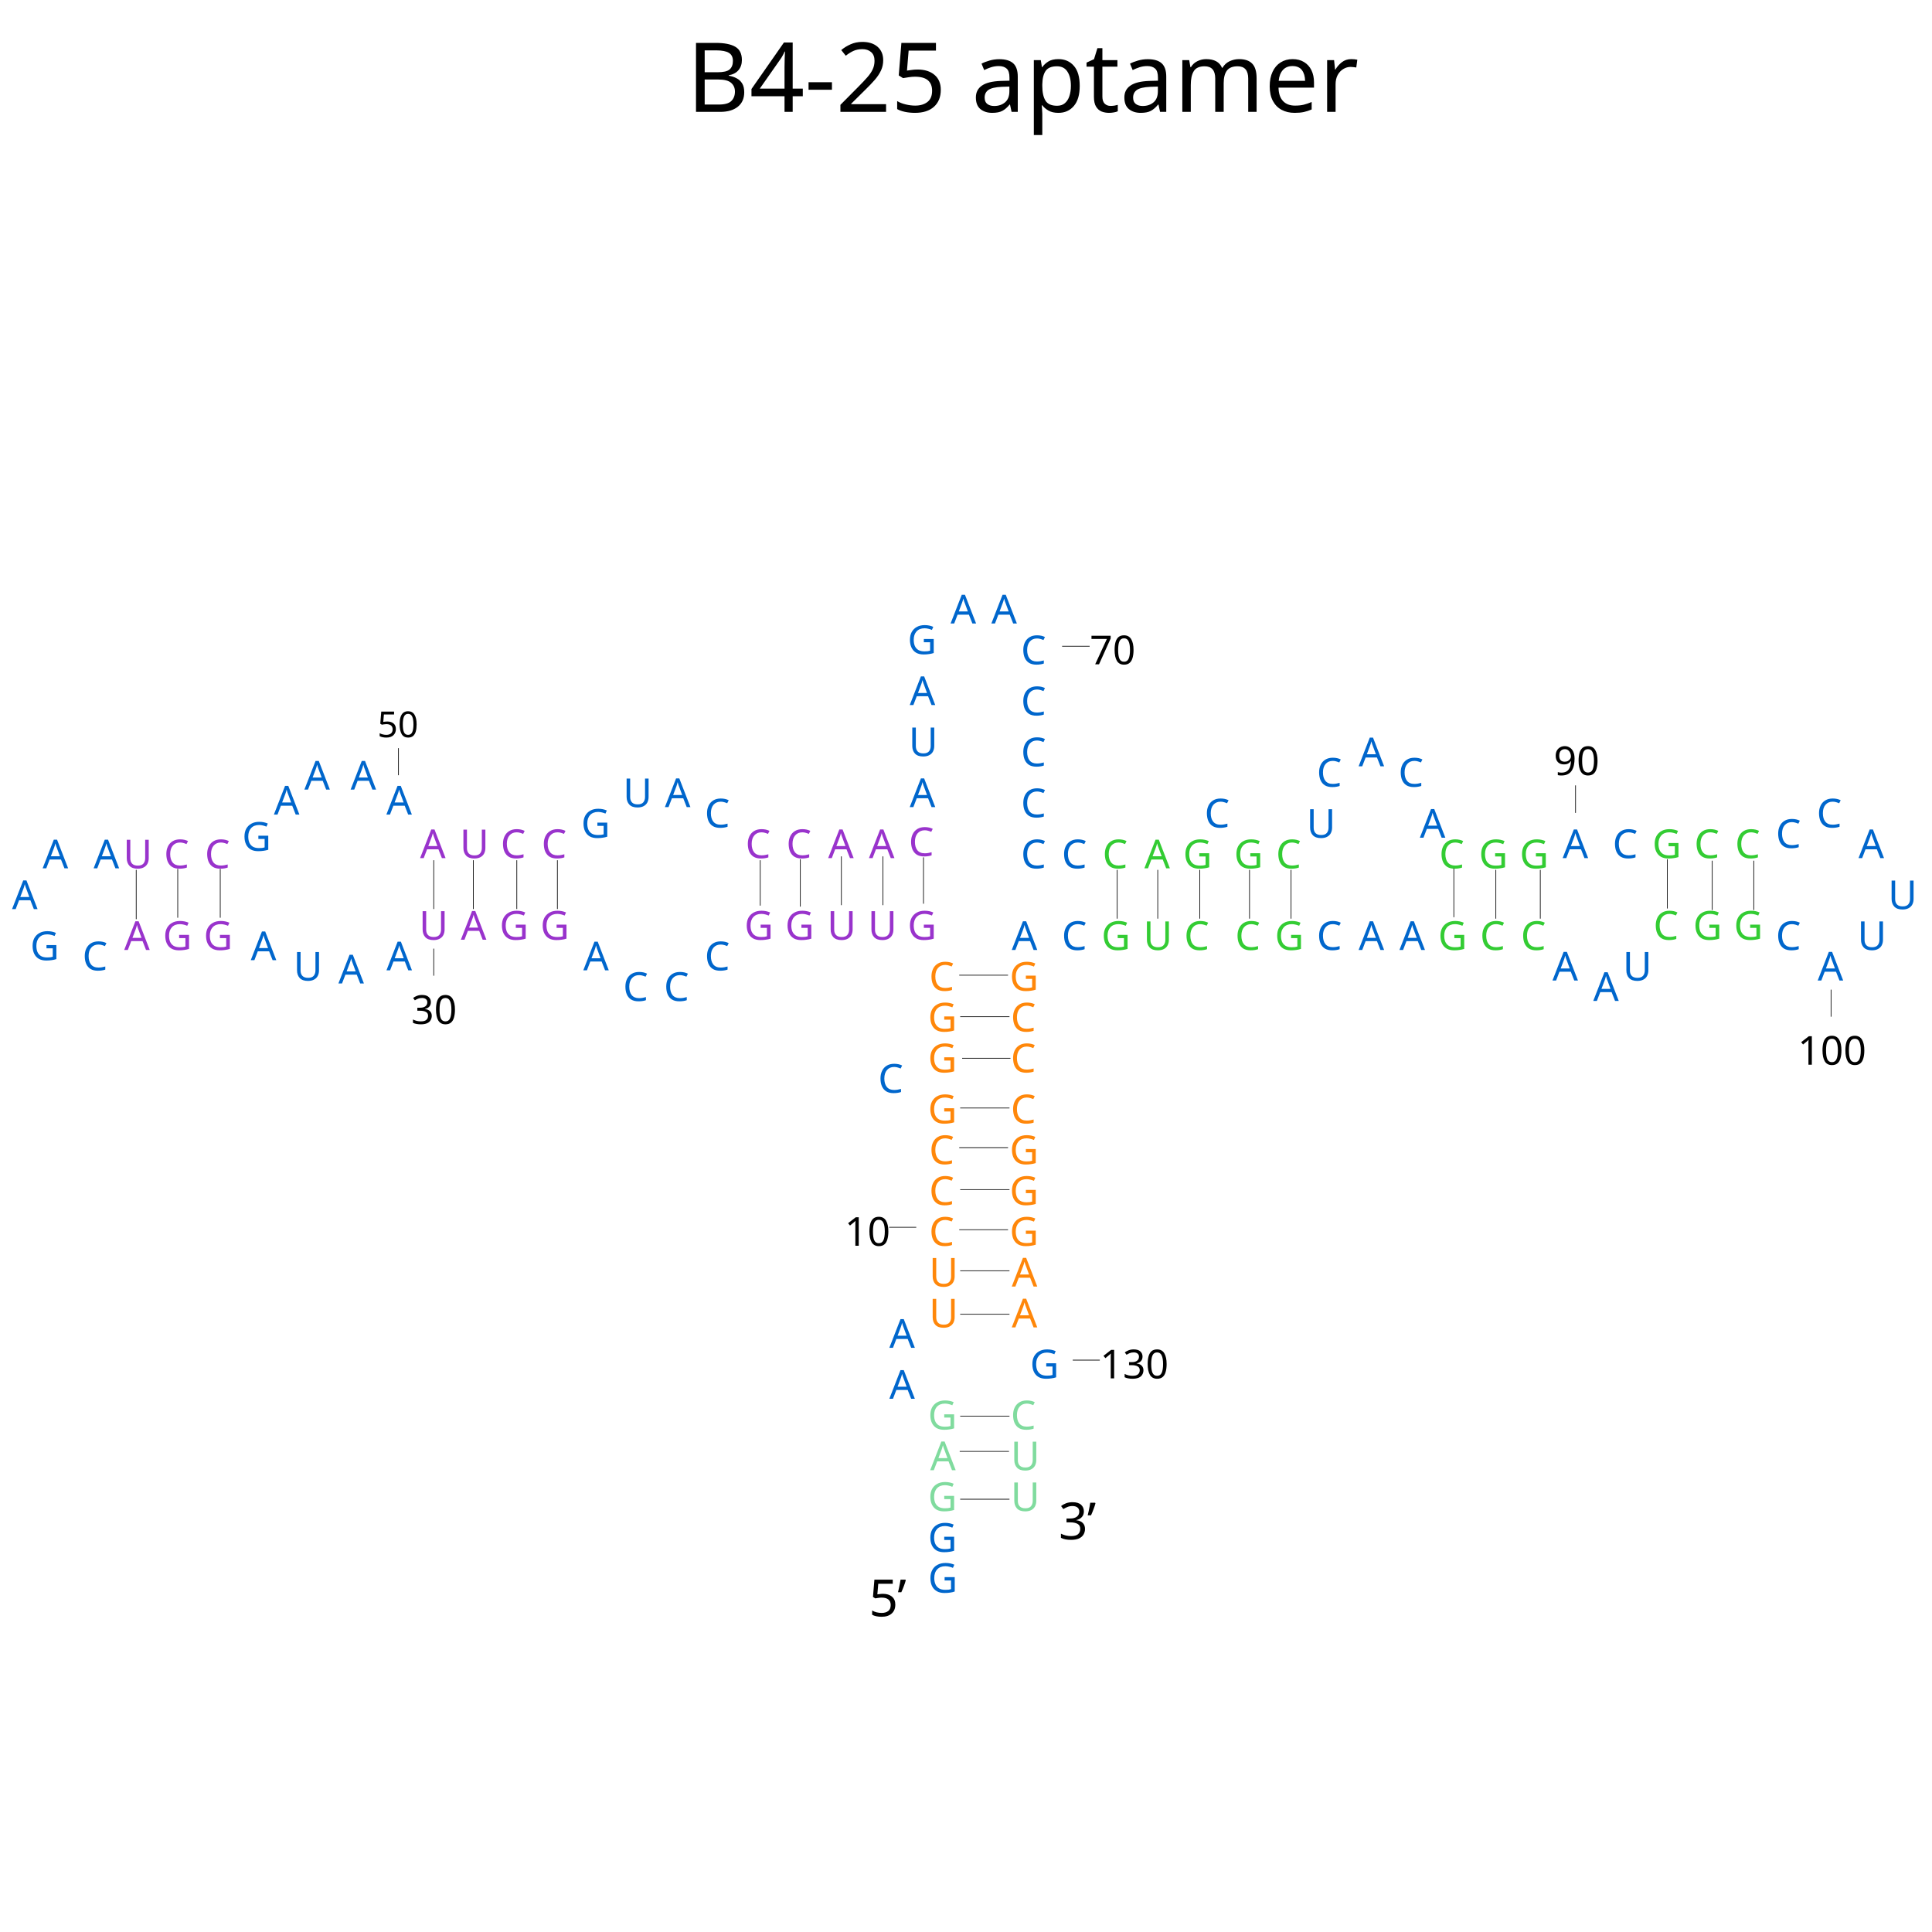
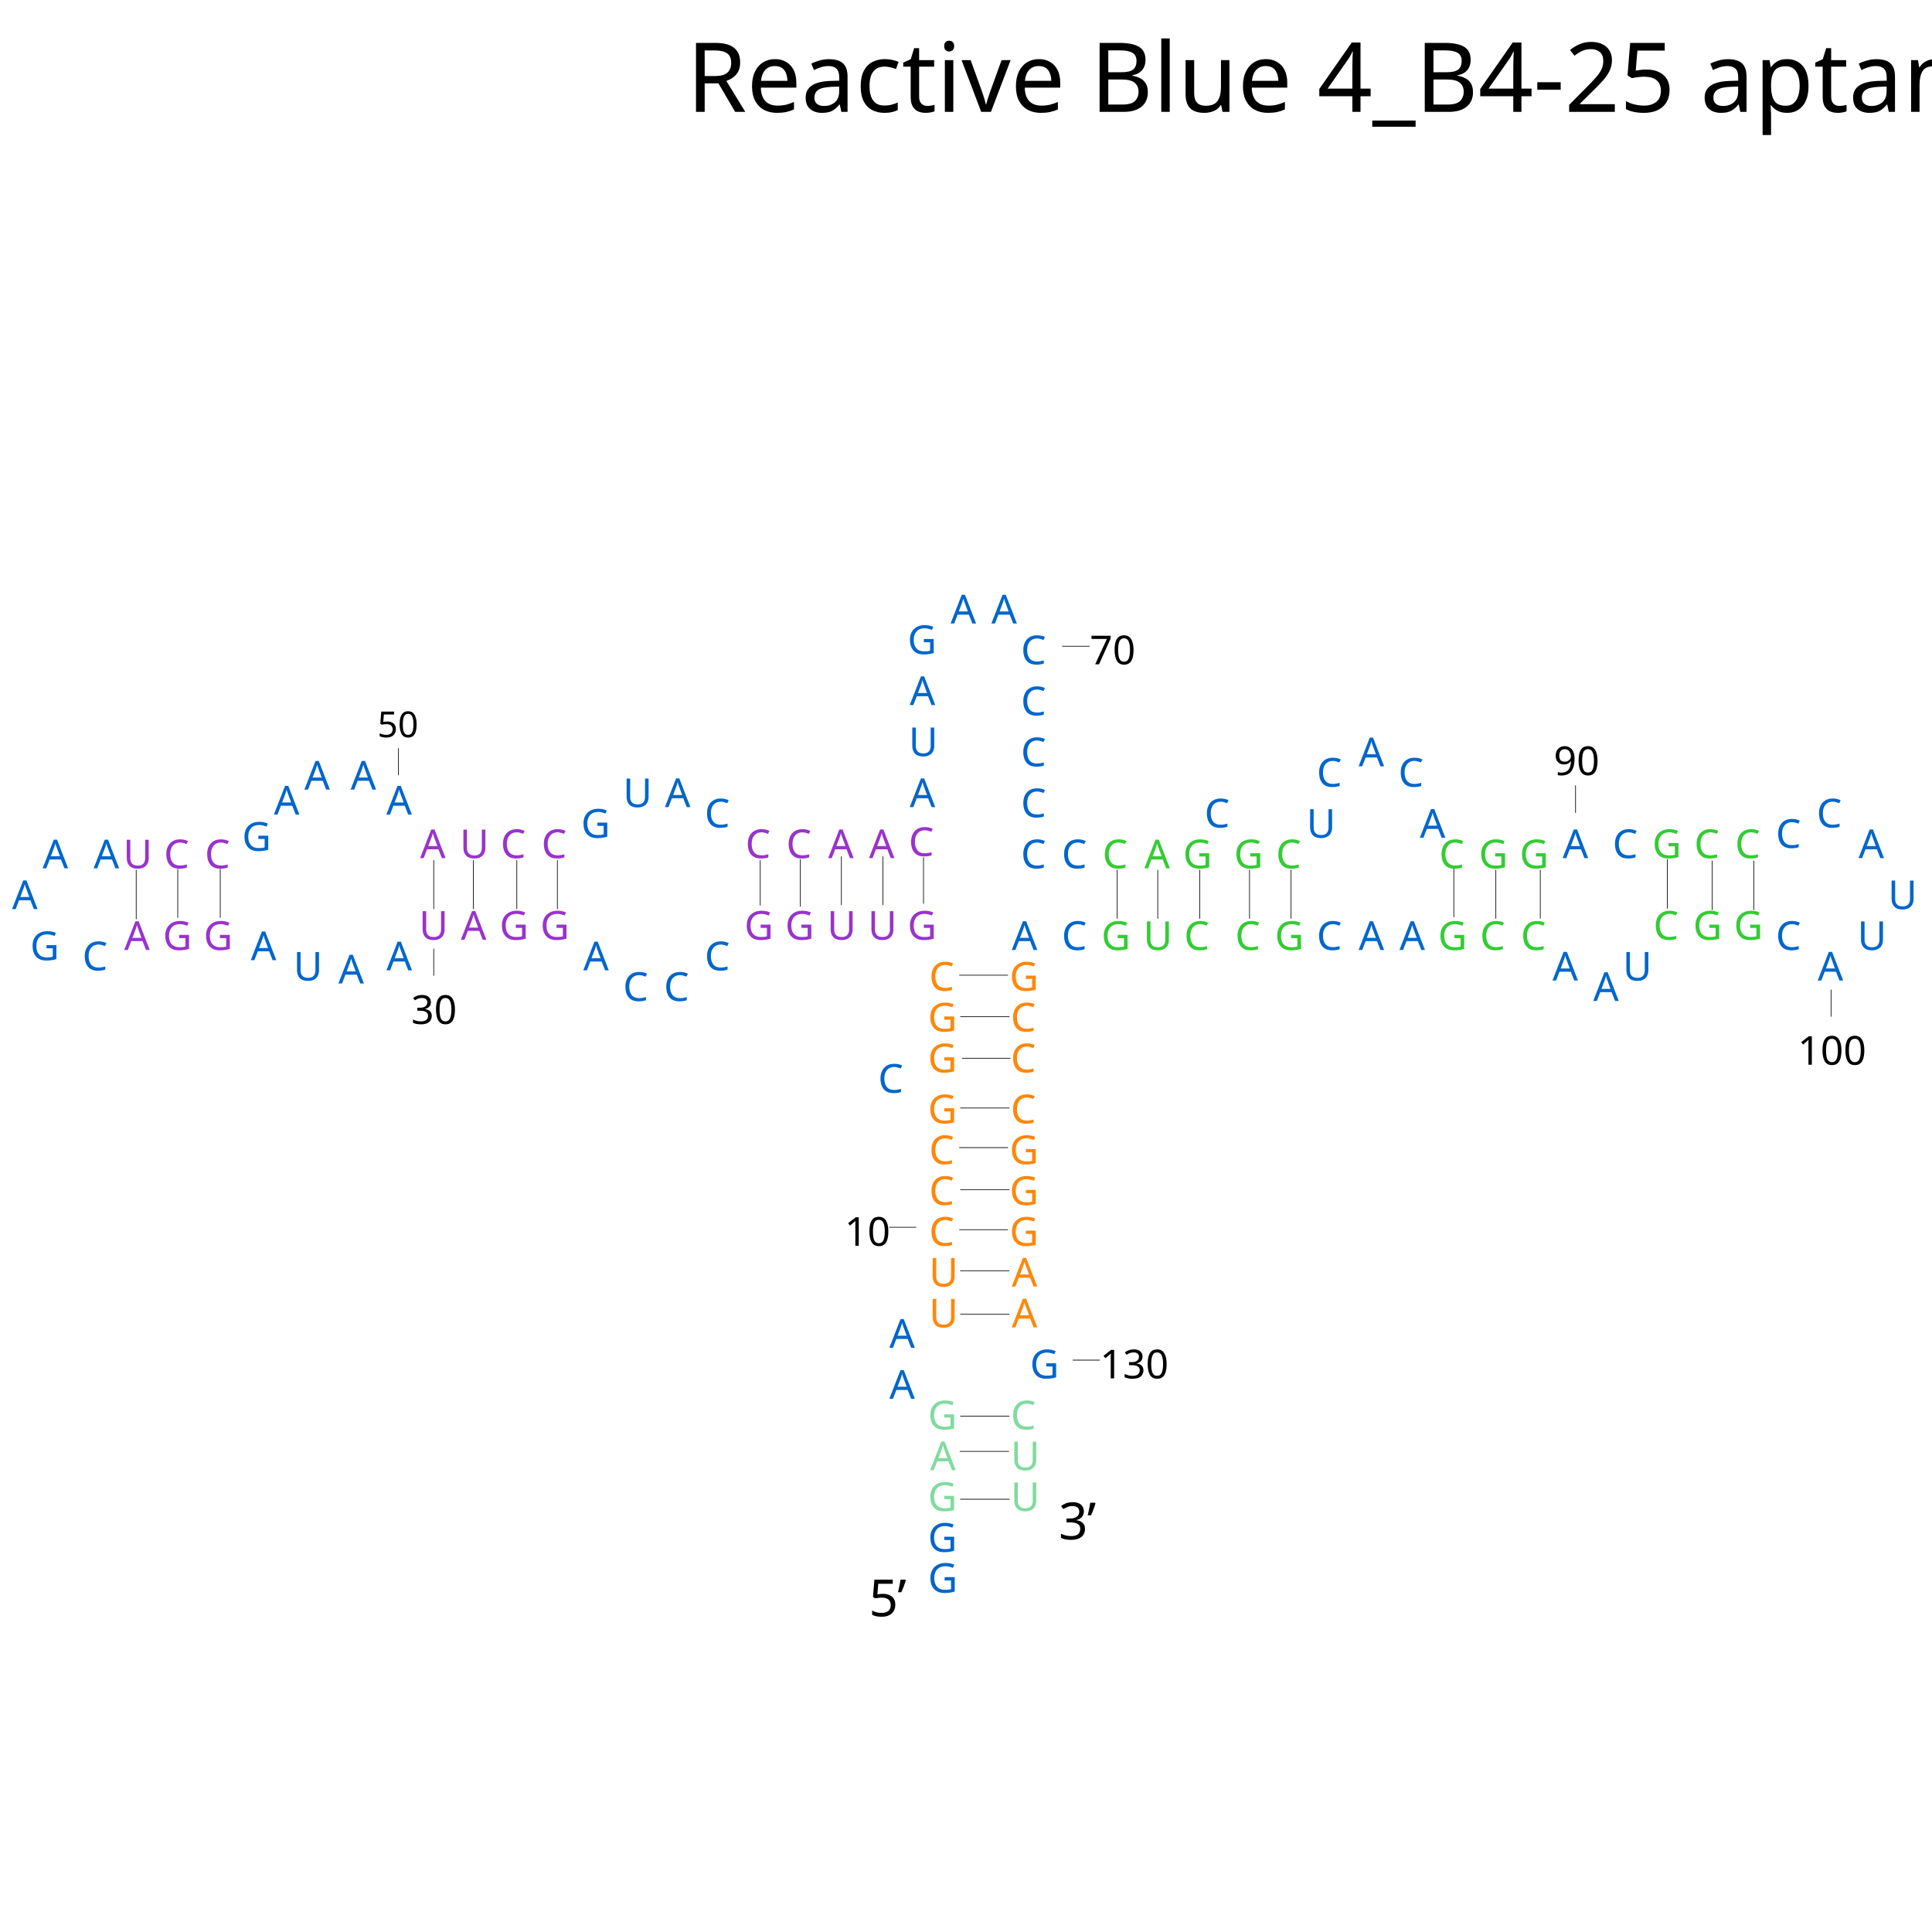
<svg xmlns="http://www.w3.org/2000/svg" version="1.1" id="图层_1" x="0px" y="0px" viewBox="0 0 400 400" style="enable-background:new 0 0 400 400;" xml:space="preserve">
  <style type="text/css">
	.st0{fill:#0066CC;}
	.st1{font-family:'ArialMT';}
	.st2{font-size:8.286px;}
	.st3{fill:#FF870A;}
	.st4{fill:none;stroke:#000000;stroke-width:0.14;stroke-miterlimit:1.11;}
	.st5{font-size:8.487px;}
	.st6{fill:#80DB9E;}
	.st7{fill:#9933CC;}
	.st8{font-size:7.426px;}
	.st9{fill:#33CC33;}
	.st10{font-size:20px;}
	.st11{font-size:10.609px;}
</style>
  <g id="ID000002">
    <text transform="matrix(1 0 0 1 184.1294 279.0459)" class="st0 st1 st2">A</text>
  </g>
  <g id="ID000003">
    <text transform="matrix(1 0 0 1 192.3511 274.8232)" class="st3 st1 st2">U</text>
  </g>
  <g id="ID000004">
    <text transform="matrix(1 0 0 1 192.3511 266.3682)" class="st3 st1 st2">U</text>
  </g>
  <g id="ID000005">
    <text transform="matrix(1 0 0 1 192.3511 257.9229)" class="st3 st1 st2">C</text>
  </g>
  <g id="ID000006">
    <line class="st4" x1="189.7" y1="254.1" x2="184.1" y2="254.1" />
  </g>
  <g id="ID000007">
    <text transform="matrix(1 0 0 1 174.8574 257.9229)" class="st1 st2">10</text>
  </g>
  <g id="ID000008">
    <text transform="matrix(1 0 0 1 192.3511 249.4785)" class="st3 st1 st2">C</text>
  </g>
  <g id="ID000009">
    <text transform="matrix(1 0 0 1 192.3511 241.0234)" class="st3 st1 st2">C</text>
  </g>
  <g id="ID000010">
    <text transform="matrix(1 0 0 1 192.1182 232.5781)" class="st3 st1 st2">G</text>
  </g>
  <g id="ID000011">
    <text transform="matrix(1 0 0 1 181.7954 226.2451)" class="st0 st1 st2">C</text>
  </g>
  <g id="ID000012">
    <text transform="matrix(1 0 0 1 209.251 232.5781)" class="st3 st1 st2">C</text>
  </g>
  <g id="ID000013">
    <text transform="matrix(1 0 0 1 209.0176 241.0234)" class="st3 st1 st2">G</text>
  </g>
  <g id="ID000014">
    <text transform="matrix(1 0 0 1 209.0176 249.4785)" class="st3 st1 st2">G</text>
  </g>
  <g id="ID000015">
    <text transform="matrix(1 0 0 1 209.0176 257.9229)" class="st3 st1 st2">G</text>
  </g>
  <g id="ID000016">
    <text transform="matrix(1 0 0 1 209.4746 266.3682)" class="st3 st1 st2">A</text>
  </g>
  <g id="ID000017">
    <text transform="matrix(1 0 0 1 209.4746 274.8232)" class="st3 st1 st2">A</text>
  </g>
  <g id="ID000018">
    <text transform="matrix(1 0 0 1 213.2402 285.3789)" class="st0 st1 st2">G</text>
  </g>
  <g id="ID000019">
    <line class="st4" x1="222.1" y1="281.6" x2="227.7" y2="281.6" />
  </g>
  <g id="ID000020">
    <text transform="matrix(1 0 0 1 227.7324 285.3789)" class="st1 st2">130</text>
  </g>
  <g id="ID000034">
    <text transform="matrix(1 0 0 1 192.1182 329.7354)" class="st0 st1 st5">G</text>
  </g>
  <g id="ID000035">
    <text transform="matrix(1 0 0 1 192.1182 321.29)" class="st0 st1 st2">G</text>
  </g>
  <g id="ID000036">
    <text transform="matrix(1 0 0 1 192.1182 312.835)" class="st6 st1 st2">G</text>
  </g>
  <g id="ID000037">
    <text transform="matrix(1 0 0 1 192.585 304.3906)" class="st6 st1 st2">A</text>
  </g>
  <g id="ID000038">
    <text transform="matrix(1 0 0 1 192.1182 295.9453)" class="st6 st1 st2">G</text>
  </g>
  <g id="ID000039">
    <text transform="matrix(1 0 0 1 184.1294 289.6016)" class="st0 st1 st2">A</text>
  </g>
  <g id="ID000040">
    <text transform="matrix(1 0 0 1 209.251 295.9453)" class="st6 st1 st2">C</text>
  </g>
  <g id="ID000041">
    <text transform="matrix(1 0 0 1 209.251 304.3906)" class="st6 st1 st2">U</text>
  </g>
  <g id="ID000042">
    <text transform="matrix(1 0 0 1 209.251 312.835)" class="st6 st1 st2">U</text>
  </g>
  <g id="ID000045">
    <line class="st4" x1="198.7" y1="300.5" x2="208.9" y2="300.5" />
  </g>
  <g id="ID000049">
    <text transform="matrix(1 0 0 1 192.1182 222.0225)" class="st3 st1 st2">G</text>
  </g>
  <g id="ID000050">
    <text transform="matrix(1 0 0 1 192.1182 213.5674)" class="st3 st1 st2">G</text>
  </g>
  <g id="ID000051">
    <text transform="matrix(1 0 0 1 192.3511 205.1221)" class="st3 st1 st2">C</text>
  </g>
  <g id="ID000052">
    <text transform="matrix(1 0 0 1 209.4746 196.6777)" class="st0 st1 st2">A</text>
  </g>
  <g id="ID000055">
    <text transform="matrix(1 0 0 1 209.0176 205.1221)" class="st3 st1 st2">G</text>
  </g>
  <g id="ID000056">
    <text transform="matrix(1 0 0 1 209.251 213.5674)" class="st3 st1 st2">C</text>
  </g>
  <g id="ID000057">
    <text transform="matrix(1 0 0 1 209.251 222.0225)" class="st3 st1 st2">C</text>
  </g>
  <g id="ID000064">
    <text transform="matrix(1 0 0 1 187.8955 194.5562)" class="st7 st1 st2">G</text>
  </g>
  <g id="ID000065">
    <text transform="matrix(1 0 0 1 179.6738 194.5562)" class="st7 st1 st2">U</text>
  </g>
  <g id="ID000066">
    <text transform="matrix(1 0 0 1 171.229 194.5562)" class="st7 st1 st2">U</text>
  </g>
  <g id="ID000069">
    <text transform="matrix(1 0 0 1 162.5508 194.5562)" class="st7 st1 st2">G</text>
  </g>
  <g id="ID000070">
    <text transform="matrix(1 0 0 1 154.106 194.5562)" class="st7 st1 st2">G</text>
  </g>
  <g id="ID000071">
    <text transform="matrix(1 0 0 1 145.8843 200.9004)" class="st0 st1 st2">C</text>
  </g>
  <g id="ID000072">
    <text transform="matrix(1 0 0 1 137.4395 207.2334)" class="st0 st1 st2">C</text>
  </g>
  <g id="ID000073">
    <text transform="matrix(1 0 0 1 137.6621 167.1001)" class="st0 st1 st2">A</text>
  </g>
  <g id="ID000074">
    <text transform="matrix(1 0 0 1 145.8843 171.3223)" class="st0 st1 st2">C</text>
  </g>
  <g id="ID000075">
    <text transform="matrix(1 0 0 1 154.3291 177.6665)" class="st7 st1 st2">C</text>
  </g>
  <g id="ID000076">
    <text transform="matrix(1 0 0 1 162.7842 177.6665)" class="st7 st1 st2">C</text>
  </g>
  <g id="ID000079">
    <text transform="matrix(1 0 0 1 171.4624 177.6665)" class="st7 st1 st2">A</text>
  </g>
  <g id="ID000080">
    <text transform="matrix(1 0 0 1 179.9072 177.6665)" class="st7 st1 st2">A</text>
  </g>
  <g id="ID000081">
    <text transform="matrix(1 0 0 1 188.1289 177.2422)" class="st7 st1 st2">C</text>
  </g>
  <g id="ID000082">
    <text transform="matrix(1 0 0 1 188.3516 167.1001)" class="st0 st1 st2">A</text>
  </g>
  <g id="ID000083">
    <text transform="matrix(1 0 0 1 188.1289 156.5444)" class="st0 st1 st2">U</text>
  </g>
  <g id="ID000084">
    <text transform="matrix(1 0 0 1 188.3516 145.9775)" class="st0 st1 st2">A</text>
  </g>
  <g id="ID000085">
    <text transform="matrix(1 0 0 1 187.8955 135.4219)" class="st0 st1 st2">G</text>
  </g>
  <g id="ID000086">
    <text transform="matrix(1 0 0 1 196.8071 129.0884)" class="st0 st1 st2">A</text>
  </g>
  <g id="ID000087">
    <text transform="matrix(1 0 0 1 205.252 129.0884)" class="st0 st1 st2">A</text>
  </g>
  <g id="ID000092">
    <line class="st4" x1="174.2" y1="187.4" x2="174.2" y2="177.3" />
  </g>
  <g id="ID000098">
    <text transform="matrix(1 0 0 1 128.9844 207.2334)" class="st0 st1 st2">C</text>
  </g>
  <g id="ID000099">
    <text transform="matrix(1 0 0 1 120.7622 200.9004)" class="st0 st1 st2">A</text>
  </g>
  <g id="ID000100">
    <text transform="matrix(1 0 0 1 111.8613 194.5562)" class="st7 st1 st2">G</text>
  </g>
  <g id="ID000101">
    <text transform="matrix(1 0 0 1 103.417 194.5562)" class="st7 st1 st2">G</text>
  </g>
  <g id="ID000102">
    <text transform="matrix(1 0 0 1 95.4175 194.5562)" class="st7 st1 st2">A</text>
  </g>
  <g id="ID000103">
    <text transform="matrix(1 0 0 1 86.75 194.5562)" class="st7 st1 st2">U</text>
  </g>
  <g id="ID000104">
    <line class="st4" x1="89.8" y1="196.4" x2="89.8" y2="202" />
  </g>
  <g id="ID000105">
    <text transform="matrix(1 0 0 1 85.127 211.9971)" class="st1 st2">30</text>
  </g>
  <g id="ID000106">
    <text transform="matrix(1 0 0 1 80.0137 200.9004)" class="st0 st1 st2">A</text>
  </g>
  <g id="ID000107">
    <text transform="matrix(1 0 0 1 70.0625 203.6162)" class="st0 st1 st2">A</text>
  </g>
  <g id="ID000108">
    <text transform="matrix(1 0 0 1 63.0181 163.4824)" class="st0 st1 st2">A</text>
  </g>
  <g id="ID000109">
    <text transform="matrix(1 0 0 1 72.5874 163.4824)" class="st0 st1 st2">A</text>
  </g>
  <g id="ID000110">
    <text transform="matrix(1 0 0 1 79.9922 168.6489)" class="st0 st1 st2">A</text>
  </g>
  <g id="ID000111">
    <line class="st4" x1="82.5" y1="160.5" x2="82.5" y2="154.9" />
  </g>
  <g id="ID000112">
    <text transform="matrix(1 0 0 1 78.1357 152.6294)" class="st1 st8">50</text>
  </g>
  <g id="ID000113">
    <text transform="matrix(1 0 0 1 86.9731 177.6665)" class="st7 st1 st2">A</text>
  </g>
  <g id="ID000114">
    <text transform="matrix(1 0 0 1 95.1948 177.6665)" class="st7 st1 st2">U</text>
  </g>
  <g id="ID000115">
    <text transform="matrix(1 0 0 1 103.6396 177.6665)" class="st7 st1 st2">C</text>
  </g>
  <g id="ID000116">
    <text transform="matrix(1 0 0 1 112.0947 177.6665)" class="st7 st1 st2">C</text>
  </g>
  <g id="ID000117">
    <text transform="matrix(1 0 0 1 120.3062 173.4443)" class="st0 st1 st2">G</text>
  </g>
  <g id="ID000118">
    <text transform="matrix(1 0 0 1 128.9844 167.1001)" class="st0 st1 st2">U</text>
  </g>
  <g id="ID000128">
    <text transform="matrix(1 0 0 1 60.7476 203.0117)" class="st0 st1 st2">U</text>
  </g>
  <g id="ID000129">
    <text transform="matrix(1 0 0 1 51.9209 198.7891)" class="st0 st1 st2">A</text>
  </g>
  <g id="ID000130">
    <text transform="matrix(1 0 0 1 42.1606 196.6777)" class="st7 st1 st2">G</text>
  </g>
  <g id="ID000131">
    <text transform="matrix(1 0 0 1 33.7163 196.6777)" class="st7 st1 st2">G</text>
  </g>
  <g id="ID000132">
    <text transform="matrix(1 0 0 1 25.7168 196.6777)" class="st7 st1 st2">A</text>
  </g>
  <g id="ID000133">
    <text transform="matrix(1 0 0 1 17.0493 200.9004)" class="st0 st1 st2">C</text>
  </g>
  <g id="ID000134">
    <text transform="matrix(1 0 0 1 6.2495 198.7891)" class="st0 st1 st2">G</text>
  </g>
  <g id="ID000135">
    <text transform="matrix(1 0 0 1 2.4941 188.2227)" class="st0 st1 st2">A</text>
  </g>
  <g id="ID000138">
    <text transform="matrix(1 0 0 1 8.8276 179.7778)" class="st0 st1 st2">A</text>
  </g>
  <g id="ID000139">
    <text transform="matrix(1 0 0 1 19.3833 179.7778)" class="st0 st1 st2">A</text>
  </g>
  <g id="ID000140">
    <text transform="matrix(1 0 0 1 25.4941 179.7778)" class="st7 st1 st2">U</text>
  </g>
  <g id="ID000141">
    <text transform="matrix(1 0 0 1 33.939 179.7778)" class="st7 st1 st2">C</text>
  </g>
  <g id="ID000142">
    <text transform="matrix(1 0 0 1 42.394 179.7778)" class="st7 st1 st2">C</text>
  </g>
  <g id="ID000143">
    <text transform="matrix(1 0 0 1 50.1177 176.1494)" class="st0 st1 st2">G</text>
  </g>
  <g id="ID000144">
    <text transform="matrix(1 0 0 1 56.7056 168.6489)" class="st0 st1 st2">A</text>
  </g>
  <g id="ID000151">
    <text transform="matrix(1 0 0 1 211.3623 137.5332)" class="st0 st1 st2">C</text>
  </g>
  <g id="ID000152">
    <line class="st4" x1="219.9" y1="133.8" x2="225.6" y2="133.8" />
  </g>
  <g id="ID000153">
    <text transform="matrix(1 0 0 1 225.6211 137.5332)" class="st1 st2">70</text>
  </g>
  <g id="ID000154">
    <text transform="matrix(1 0 0 1 211.3623 148.0996)" class="st0 st1 st2">C</text>
  </g>
  <g id="ID000155">
    <text transform="matrix(1 0 0 1 211.3623 158.6553)" class="st0 st1 st2">C</text>
  </g>
  <g id="ID000156">
    <text transform="matrix(1 0 0 1 211.3623 169.2114)" class="st0 st1 st2">C</text>
  </g>
  <g id="ID000157">
    <text transform="matrix(1 0 0 1 211.3623 179.7778)" class="st0 st1 st2">C</text>
  </g>
  <g id="ID000158">
    <text transform="matrix(1 0 0 1 219.8076 179.7778)" class="st0 st1 st2">C</text>
  </g>
  <g id="ID000159">
    <text transform="matrix(1 0 0 1 228.252 179.7778)" class="st9 st1 st2">C</text>
  </g>
  <g id="ID000160">
    <text transform="matrix(1 0 0 1 236.9297 179.7778)" class="st9 st1 st2">A</text>
  </g>
  <g id="ID000161">
    <text transform="matrix(1 0 0 1 244.9297 179.7778)" class="st9 st1 st2">G</text>
  </g>
  <g id="ID000162">
    <text transform="matrix(1 0 0 1 249.374 171.3223)" class="st0 st1 st2">C</text>
  </g>
  <g id="ID000163">
    <text transform="matrix(1 0 0 1 245.1523 196.6777)" class="st9 st1 st2">C</text>
  </g>
  <g id="ID000164">
    <text transform="matrix(1 0 0 1 236.707 196.6777)" class="st9 st1 st2">U</text>
  </g>
  <g id="ID000165">
    <text transform="matrix(1 0 0 1 228.0293 196.6777)" class="st9 st1 st2">G</text>
  </g>
  <g id="ID000166">
    <text transform="matrix(1 0 0 1 219.8076 196.6777)" class="st0 st1 st2">C</text>
  </g>
  <g id="ID000173">
    <text transform="matrix(1 0 0 1 255.4854 179.7778)" class="st9 st1 st2">G</text>
  </g>
  <g id="ID000176">
    <text transform="matrix(1 0 0 1 264.1631 179.7778)" class="st9 st1 st2">C</text>
  </g>
  <g id="ID000177">
    <text transform="matrix(1 0 0 1 270.4971 173.4443)" class="st0 st1 st2">U</text>
  </g>
  <g id="ID000178">
    <text transform="matrix(1 0 0 1 272.6074 162.8779)" class="st0 st1 st2">C</text>
  </g>
  <g id="ID000179">
    <text transform="matrix(1 0 0 1 281.2861 158.6553)" class="st0 st1 st2">A</text>
  </g>
  <g id="ID000180">
    <text transform="matrix(1 0 0 1 281.2861 196.6777)" class="st0 st1 st2">A</text>
  </g>
  <g id="ID000181">
    <text transform="matrix(1 0 0 1 272.6074 196.6777)" class="st0 st1 st2">C</text>
  </g>
  <g id="ID000182">
    <text transform="matrix(1 0 0 1 263.9297 196.6777)" class="st9 st1 st2">G</text>
  </g>
  <g id="ID000183">
    <text transform="matrix(1 0 0 1 255.7188 196.6777)" class="st9 st1 st2">C</text>
  </g>
  <g id="ID000189">
    <text transform="matrix(1 0 0 1 289.5078 162.8779)" class="st0 st1 st2">C</text>
  </g>
  <g id="ID000190">
    <text transform="matrix(1 0 0 1 293.9639 173.4443)" class="st0 st1 st2">A</text>
  </g>
  <g id="ID000191">
    <text transform="matrix(1 0 0 1 297.9521 179.7778)" class="st9 st1 st2">C</text>
  </g>
  <g id="ID000192">
    <text transform="matrix(1 0 0 1 306.1748 179.7778)" class="st9 st1 st2">G</text>
  </g>
  <g id="ID000193">
    <text transform="matrix(1 0 0 1 314.6191 179.7778)" class="st9 st1 st2">G</text>
  </g>
  <g id="ID000194">
    <text transform="matrix(1 0 0 1 323.5303 177.6665)" class="st0 st1 st2">A</text>
  </g>
  <g id="ID000195">
    <line class="st4" x1="326.2" y1="168.3" x2="326.2" y2="162.6" />
  </g>
  <g id="ID000196">
    <text transform="matrix(1 0 0 1 321.6846 160.4805)" class="st1 st2">90</text>
  </g>
  <g id="ID000197">
    <text transform="matrix(1 0 0 1 329.8643 207.2334)" class="st0 st1 st2">A</text>
  </g>
  <g id="ID000198">
    <text transform="matrix(1 0 0 1 321.4199 203.0117)" class="st0 st1 st2">A</text>
  </g>
  <g id="ID000199">
    <text transform="matrix(1 0 0 1 314.8525 196.6777)" class="st9 st1 st2">C</text>
  </g>
  <g id="ID000200">
    <text transform="matrix(1 0 0 1 306.4082 196.6777)" class="st9 st1 st2">C</text>
  </g>
  <g id="ID000201">
    <text transform="matrix(1 0 0 1 297.7295 196.6777)" class="st9 st1 st2">G</text>
  </g>
  <g id="ID000204">
    <text transform="matrix(1 0 0 1 289.7412 196.6777)" class="st0 st1 st2">A</text>
  </g>
  <g id="ID000211">
    <text transform="matrix(1 0 0 1 333.8633 177.6665)" class="st0 st1 st2">C</text>
  </g>
  <g id="ID000212">
    <text transform="matrix(1 0 0 1 342.0859 177.6665)" class="st9 st1 st2">G</text>
  </g>
  <g id="ID000213">
    <text transform="matrix(1 0 0 1 350.7637 177.6665)" class="st9 st1 st2">C</text>
  </g>
  <g id="ID000214">
    <text transform="matrix(1 0 0 1 359.208 177.6665)" class="st9 st1 st2">C</text>
  </g>
  <g id="ID000215">
    <text transform="matrix(1 0 0 1 367.6533 175.5557)" class="st0 st1 st2">C</text>
  </g>
  <g id="ID000216">
    <text transform="matrix(1 0 0 1 376.1084 171.3223)" class="st0 st1 st2">C</text>
  </g>
  <g id="ID000217">
    <text transform="matrix(1 0 0 1 384.7861 177.6665)" class="st0 st1 st2">A</text>
  </g>
  <g id="ID000218">
    <text transform="matrix(1 0 0 1 390.8867 188.2227)" class="st0 st1 st2">U</text>
  </g>
  <g id="ID000219">
    <text transform="matrix(1 0 0 1 384.5527 196.6777)" class="st0 st1 st2">U</text>
  </g>
  <g id="ID000220">
    <text transform="matrix(1 0 0 1 376.3311 203.0117)" class="st0 st1 st2">A</text>
  </g>
  <g id="ID000221">
    <line class="st4" x1="379.1" y1="204.9" x2="379.1" y2="210.5" />
  </g>
  <g id="ID000222">
    <text transform="matrix(1 0 0 1 372.1836 220.4414)" class="st1 st2">100</text>
  </g>
  <g id="ID000223">
    <text transform="matrix(1 0 0 1 367.6533 196.6777)" class="st0 st1 st2">C</text>
  </g>
  <g id="ID000224">
    <text transform="matrix(1 0 0 1 358.9756 194.5562)" class="st9 st1 st2">G</text>
  </g>
  <g id="ID000225">
    <text transform="matrix(1 0 0 1 350.5303 194.5562)" class="st9 st1 st2">G</text>
  </g>
  <g id="ID000226">
    <text transform="matrix(1 0 0 1 342.3086 194.5562)" class="st9 st1 st2">C</text>
  </g>
  <g id="ID000227">
    <text transform="matrix(1 0 0 1 335.9746 203.0117)" class="st0 st1 st2">U</text>
  </g>
  <g id="ID000045-2">
    <line class="st4" x1="198.8" y1="293.2" x2="209" y2="293.2" />
  </g>
  <g id="ID000045-3">
    <line class="st4" x1="198.8" y1="310.4" x2="209" y2="310.4" />
  </g>
  <g id="ID000045-4">
    <line class="st4" x1="198.8" y1="272.1" x2="209" y2="272.1" />
  </g>
  <g id="ID000045-5">
    <line class="st4" x1="198.8" y1="263.1" x2="209" y2="263.1" />
  </g>
  <g id="ID000045-6">
    <line class="st4" x1="198.6" y1="254.6" x2="208.7" y2="254.6" />
  </g>
  <g id="ID000045-7">
    <line class="st4" x1="198.8" y1="246.3" x2="209" y2="246.3" />
  </g>
  <g id="ID000045-8">
    <line class="st4" x1="198.6" y1="237.6" x2="208.7" y2="237.6" />
  </g>
  <g id="ID000045-9">
    <line class="st4" x1="198.8" y1="229.4" x2="209" y2="229.4" />
  </g>
  <g id="ID000045-10">
    <line class="st4" x1="199.2" y1="219.1" x2="209.2" y2="219.1" />
  </g>
  <g id="ID000045-11">
    <line class="st4" x1="198.8" y1="210.5" x2="209" y2="210.5" />
  </g>
  <g id="ID000045-12">
    <line class="st4" x1="198.6" y1="201.9" x2="208.7" y2="201.9" />
  </g>
  <g id="ID000092-2">
    <line class="st4" x1="191.2" y1="187.1" x2="191.2" y2="177.5" />
  </g>
  <g id="ID000092-3">
    <line class="st4" x1="182.8" y1="187.4" x2="182.8" y2="177.3" />
  </g>
  <g id="ID000092-4">
    <line class="st4" x1="165.7" y1="187.7" x2="165.7" y2="177.9" />
  </g>
  <g id="ID000092-5">
    <line class="st4" x1="157.4" y1="187.5" x2="157.4" y2="178.1" />
  </g>
  <g id="ID000092-6">
    <line class="st4" x1="115.4" y1="188.2" x2="115.4" y2="178.1" />
  </g>
  <g id="ID000092-7">
    <line class="st4" x1="107" y1="188.2" x2="107" y2="178.1" />
  </g>
  <g id="ID000092-8">
    <line class="st4" x1="98" y1="188.2" x2="98" y2="178.1" />
  </g>
  <g id="ID000092-9">
    <line class="st4" x1="89.8" y1="188.2" x2="89.8" y2="178.1" />
  </g>
  <g id="ID000092-10">
    <line class="st4" x1="45.6" y1="190" x2="45.6" y2="179.9" />
  </g>
  <g id="ID000092-11">
    <line class="st4" x1="36.8" y1="190" x2="36.8" y2="179.9" />
  </g>
  <g id="ID000092-12">
    <line class="st4" x1="28.2" y1="190.3" x2="28.2" y2="180.1" />
  </g>
  <g id="ID000092-13">
    <line class="st4" x1="248.4" y1="190.2" x2="248.4" y2="180.1" />
  </g>
  <g id="ID000092-14">
    <line class="st4" x1="231.3" y1="190.2" x2="231.3" y2="180.1" />
  </g>
  <g id="ID000092-15">
    <line class="st4" x1="239.7" y1="190.2" x2="239.7" y2="180.1" />
  </g>
  <g id="ID000092-16">
    <line class="st4" x1="258.7" y1="190.2" x2="258.7" y2="180.1" />
  </g>
  <g id="ID000092-17">
    <line class="st4" x1="267.3" y1="190.2" x2="267.3" y2="180.1" />
  </g>
  <g id="ID000092-18">
    <line class="st4" x1="301" y1="189.9" x2="301" y2="179.8" />
  </g>
  <g id="ID000092-19">
    <line class="st4" x1="309.7" y1="190.2" x2="309.7" y2="180.1" />
  </g>
  <g id="ID000092-20">
    <line class="st4" x1="318.9" y1="190.2" x2="318.9" y2="180.1" />
  </g>
  <g id="ID000092-21">
    <line class="st4" x1="345.2" y1="188.1" x2="345.2" y2="177.9" />
  </g>
  <g id="ID000092-22">
    <line class="st4" x1="354.5" y1="188.4" x2="354.5" y2="178.2" />
  </g>
  <g id="ID000092-23">
    <line class="st4" x1="363.1" y1="188.4" x2="363.1" y2="178.2" />
  </g>
-   <text transform="matrix(1 0 0 1 142.1631 23.1617)" class="st1 st10">B4-25 aptamer</text>
+   <text transform="matrix(1 0 0 1 142.1631 23.1617)" class="st1 st10">Reactive Blue 4_B4-25 aptamer</text>
  <text transform="matrix(1 0 0 1 179.8965 334.626)" class="st1 st11">5</text>
  <text transform="matrix(1 0 0 1 185.7949 334.626)" class="st1 st11">’</text>
  <text transform="matrix(1 0 0 1 219.1709 318.7012)" class="st1 st11">3</text>
  <text transform="matrix(1 0 0 1 225.0693 318.7012)" class="st1 st11">’</text>
</svg>
